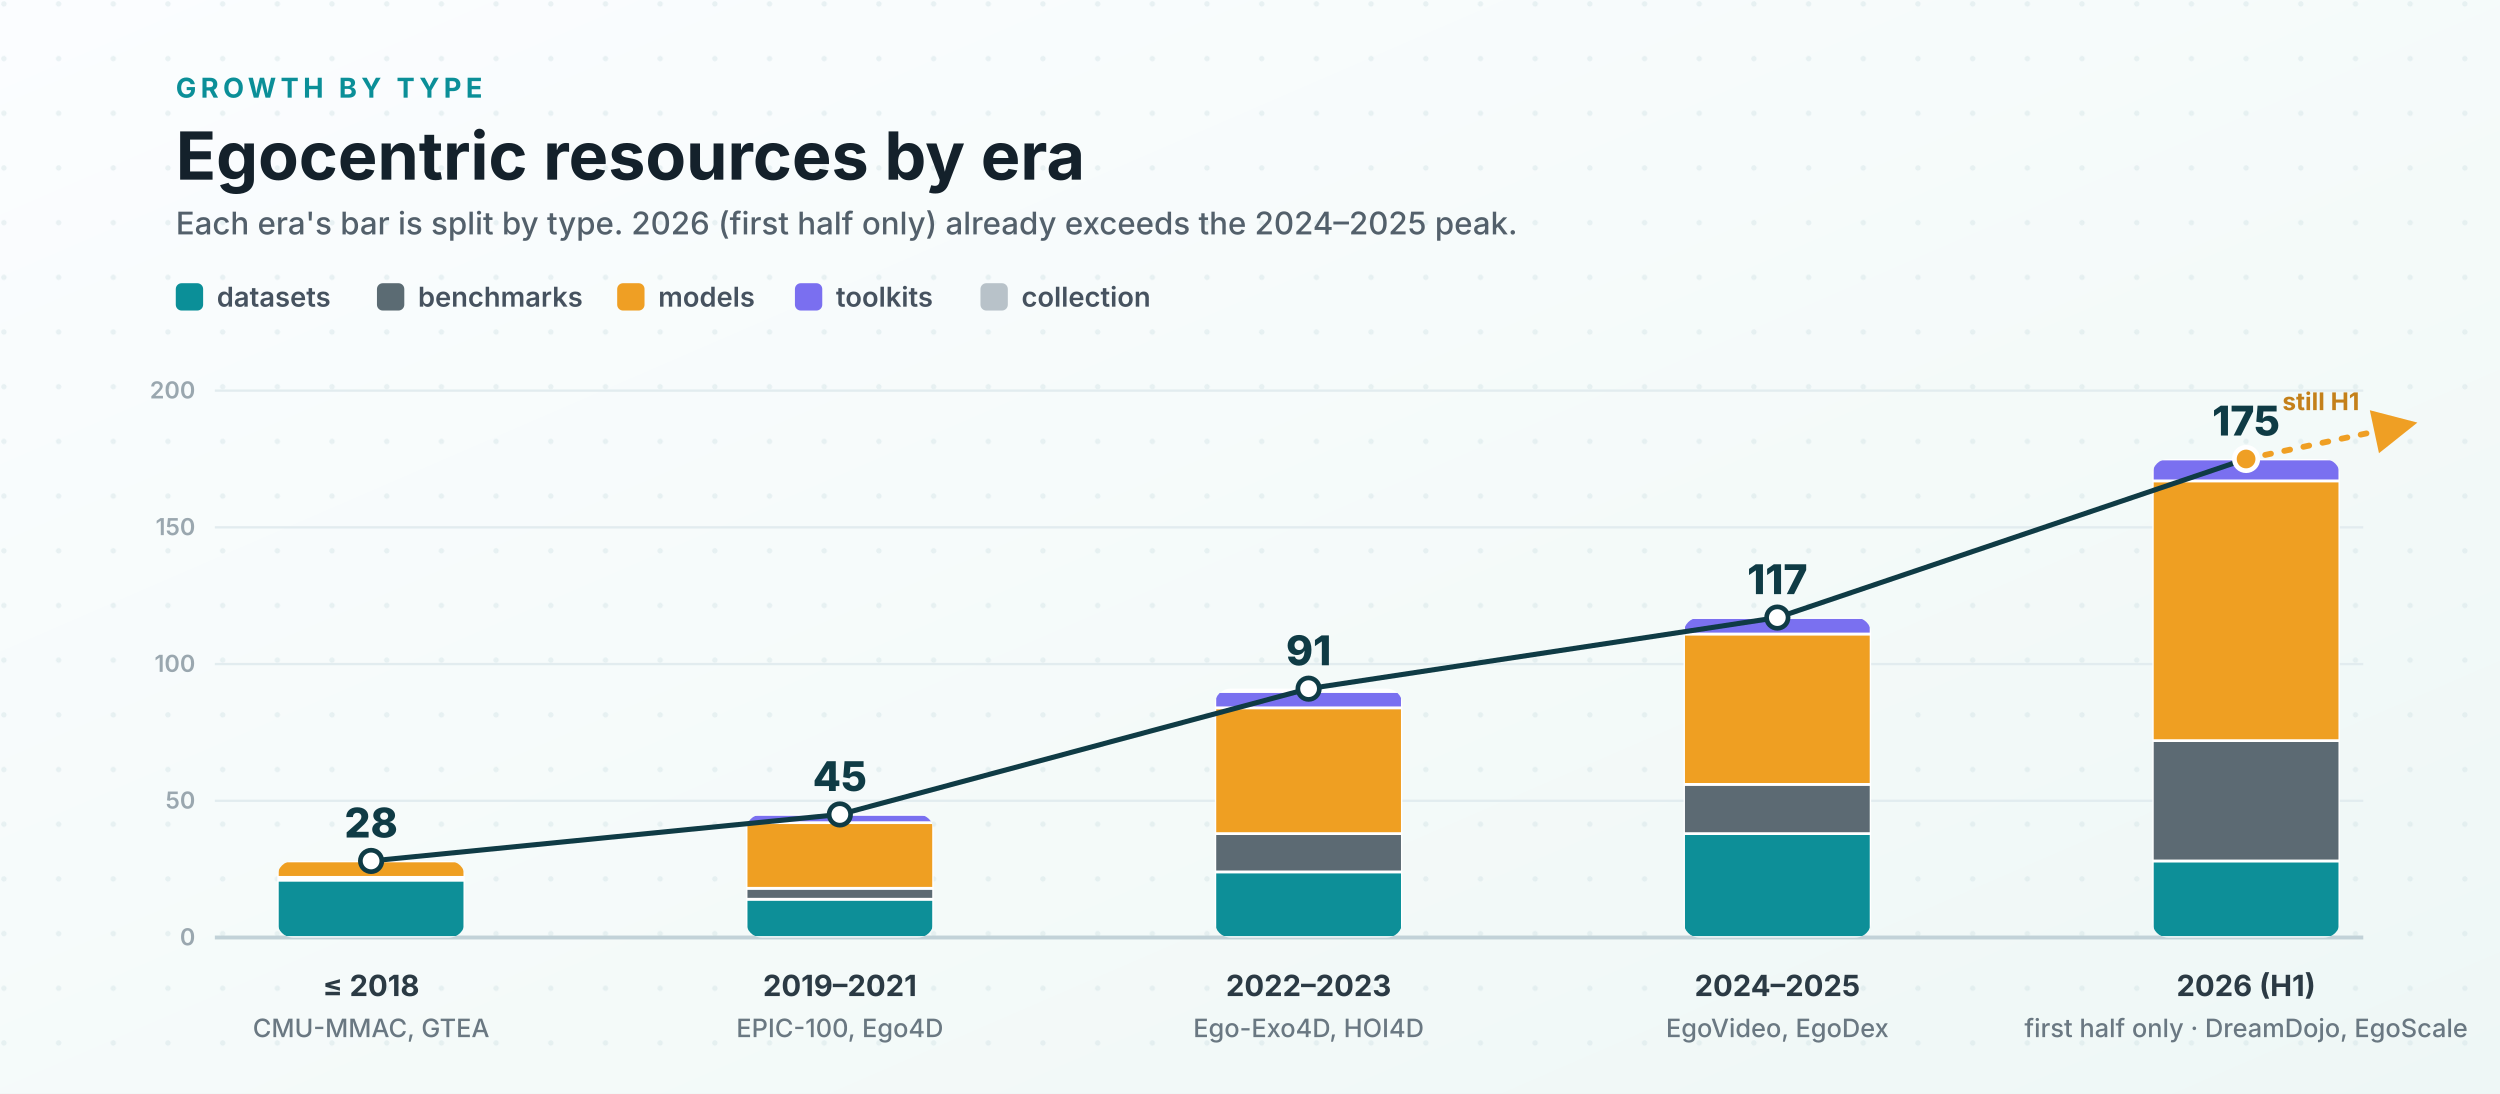
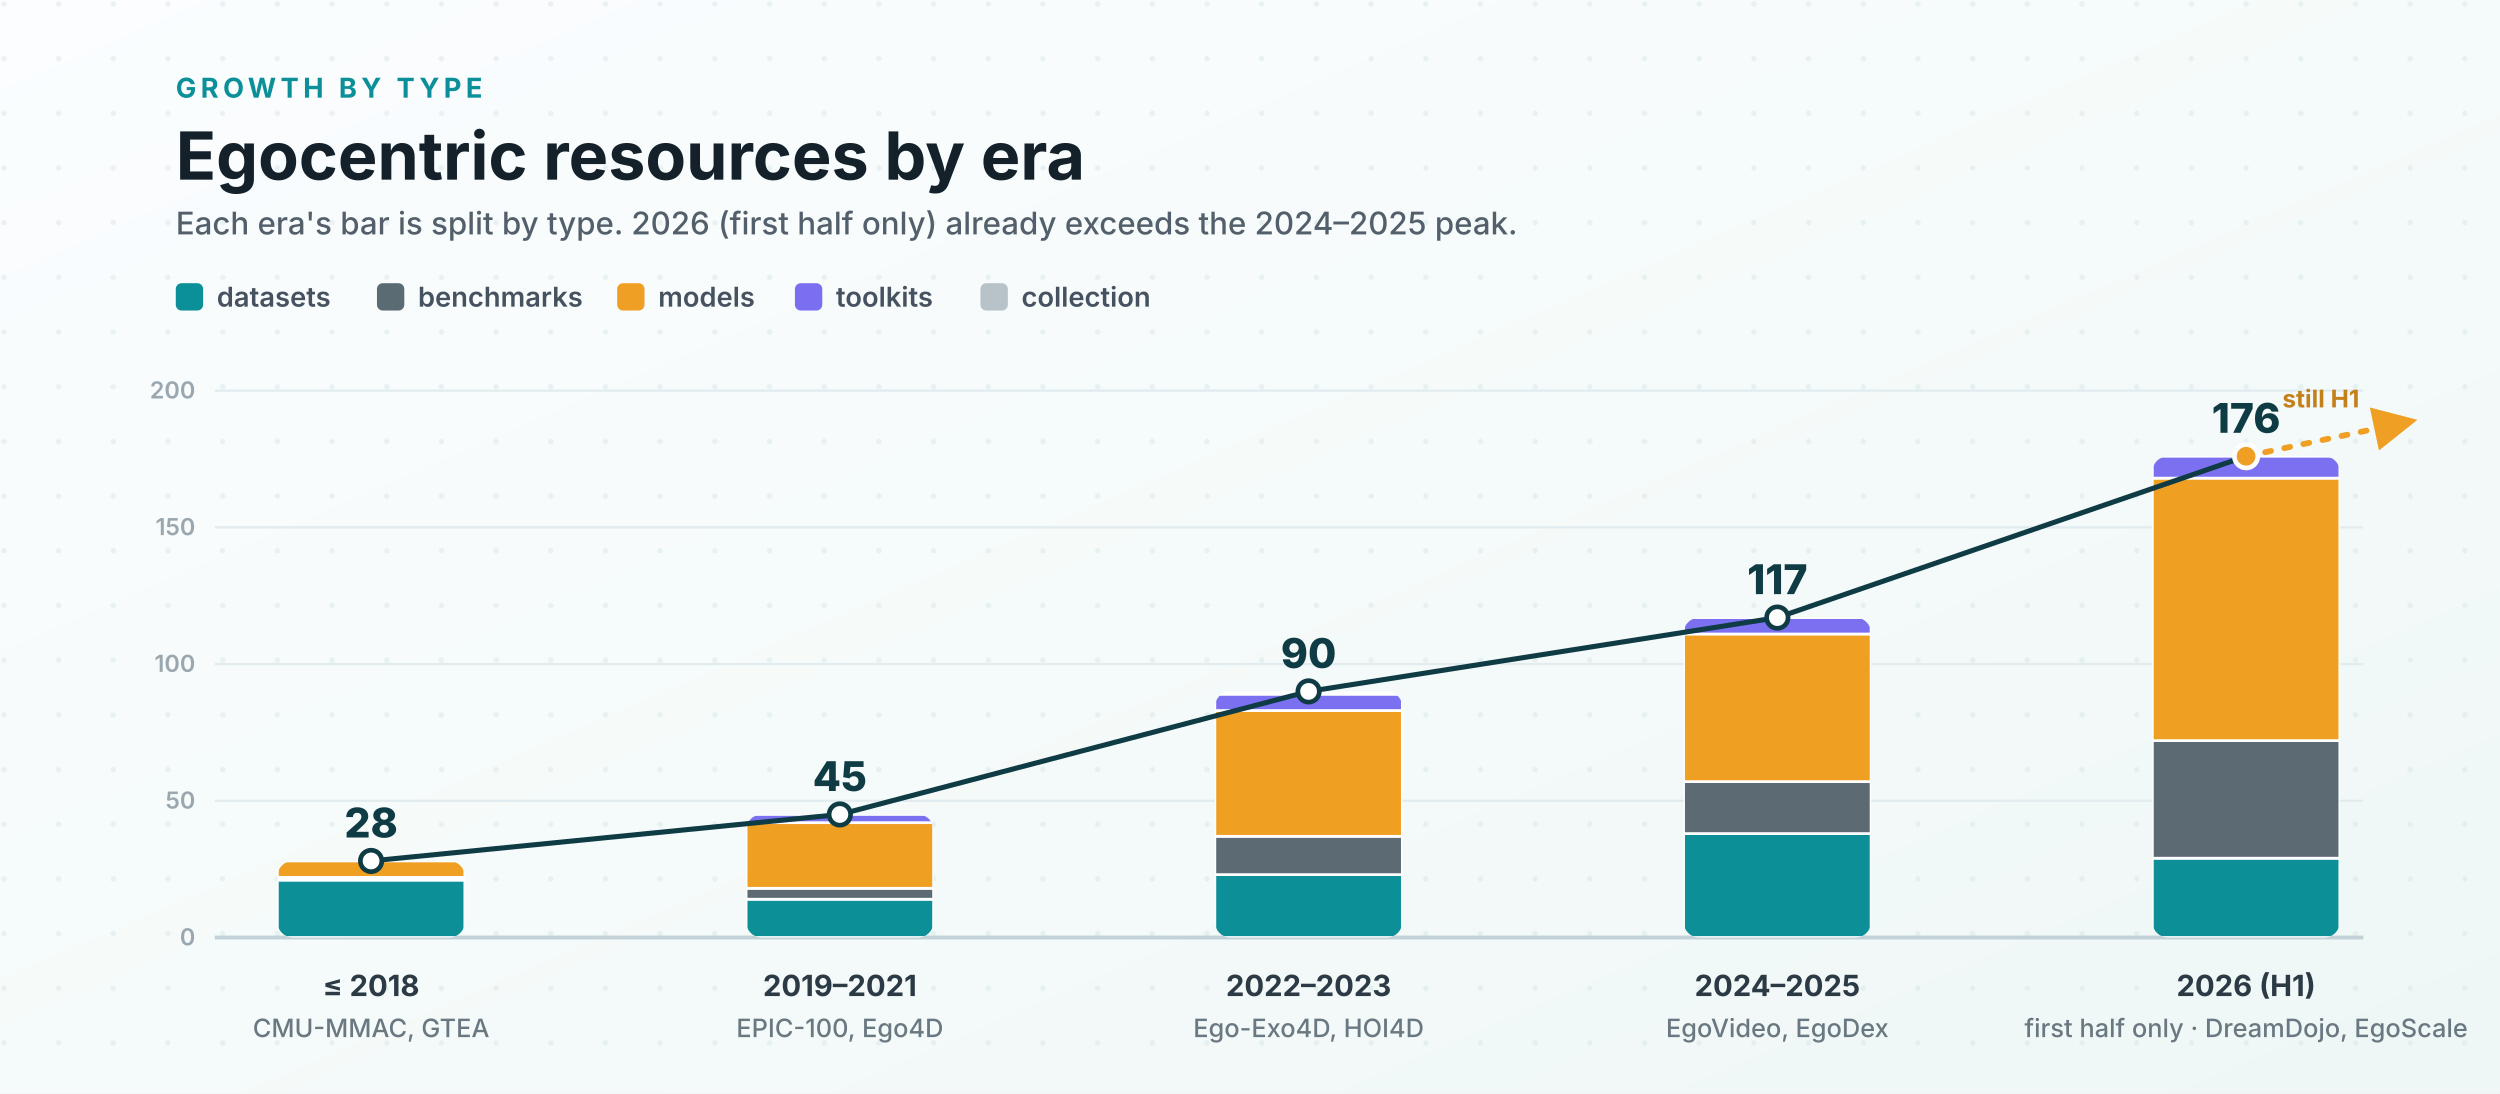
<svg xmlns="http://www.w3.org/2000/svg" viewBox="0 0 1280 560" role="img" aria-labelledby="title desc">
  <defs>
    <linearGradient id="bg" x1="0" x2="1" y1="0" y2="1">
      <stop offset="0" stop-color="#fbfdff" />
      <stop offset="0.6" stop-color="#f4faf9" />
      <stop offset="1" stop-color="#eef7f6" />
    </linearGradient>
    <pattern id="dots" width="28" height="28" patternUnits="userSpaceOnUse">
      <circle cx="2" cy="2" r="1.4" fill="#cfe0e4" opacity="0.4" />
    </pattern>
    <filter id="shadow" x="-14%" y="-14%" width="128%" height="140%">
      <feDropShadow dx="0" dy="6" stdDeviation="7" flood-color="#0f2a33" flood-opacity="0.12" />
    </filter>
    <marker id="up" viewBox="0 0 10 10" refX="6.5" refY="5" markerWidth="7.5" markerHeight="7.5" orient="auto-start-reverse">
      <path d="M0 0 L10 5 L0 10 z" fill="#ef9f24" />
    </marker>
    <clipPath id="c1">
      <rect x="142" y="440.8" width="96" height="39.2" rx="8" />
    </clipPath>
    <clipPath id="c2">
      <rect x="382" y="417" width="96" height="63" rx="8" />
    </clipPath>
    <clipPath id="c3">
-       <rect x="622" y="352.6" width="96" height="127.4" rx="8" />
+       <rect x="622" y="354" width="96" height="126" rx="8" />
    </clipPath>
    <clipPath id="c4">
      <rect x="862" y="316.2" width="96" height="163.8" rx="8" />
    </clipPath>
    <clipPath id="c5">
-       <rect x="1102" y="235" width="96" height="245" rx="8" />
+       <rect x="1102" y="233.6" width="96" height="246.4" rx="8" />
    </clipPath>
    <style>
      .ink { fill: #14212b; }
      .kicker { font: 700 14px system-ui, -apple-system, "Segoe UI", sans-serif; fill: #0b8f98; letter-spacing: .16em; }
      .title { font: 700 34px system-ui, -apple-system, "Segoe UI", sans-serif; }
      .subtitle { font: 500 16px system-ui, -apple-system, "Segoe UI", sans-serif; fill: #53606b; }
      .count { font: 800 21px system-ui, -apple-system, "Segoe UI", sans-serif; fill: #0f3b45; }
      .era { font: 700 15px system-ui, -apple-system, "Segoe UI", sans-serif; fill: #2b3a44; }
      .anchor { font: 500 13px system-ui, -apple-system, "Segoe UI", sans-serif; fill: #6a7882; }
      .grid { stroke: #e2ecef; stroke-width: 1.2; }
      .gridlabel { font: 600 12px system-ui, -apple-system, "Segoe UI", sans-serif; fill: #9aa7af; }
      .axis { stroke: #c2d2d8; stroke-width: 2; }
      .trend { stroke: #0f3b45; stroke-width: 2.6; fill: none; stroke-linejoin: round; stroke-linecap: round; }
      .proj { stroke: #ef9f24; stroke-width: 3; fill: none; stroke-dasharray: 3 7; stroke-linecap: round; }
      .note { font: 700 12.5px system-ui, -apple-system, "Segoe UI", sans-serif; fill: #c4801a; }
      .seg { stroke: #ffffff; stroke-width: 1.4; }
      .lg { font: 600 14px system-ui, -apple-system, "Segoe UI", sans-serif; fill: #46525f; }
    </style>
  </defs>
  <rect width="1280" height="560" fill="url(#bg)" />
  <rect width="1280" height="560" fill="url(#dots)" />
  <text class="kicker" x="90" y="50">GROWTH BY TYPE</text>
  <text class="title ink" x="90" y="92">Egocentric resources by era</text>
  <text class="subtitle" x="90" y="120">Each era's bar is split by type. 2026 (first half only) already exceeds the 2024–2025 peak.</text>
  <g>
    <rect x="90" y="145" width="14" height="14" rx="3" fill="#0b8f98" />
    <text class="lg" x="111" y="157">datasets</text>
    <rect x="193" y="145" width="14" height="14" rx="3" fill="#5b6b73" />
    <text class="lg" x="214" y="157">benchmarks</text>
    <rect x="316" y="145" width="14" height="14" rx="3" fill="#ef9f24" />
    <text class="lg" x="337" y="157">models</text>
    <rect x="407" y="145" width="14" height="14" rx="3" fill="#7a6ff0" />
    <text class="lg" x="428" y="157">toolkits</text>
    <rect x="502" y="145" width="14" height="14" rx="3" fill="#b8c2c9" />
    <text class="lg" x="523" y="157">collection</text>
  </g>
  <line class="grid" x1="110" y1="410" x2="1210" y2="410" />
  <text class="gridlabel" x="100" y="414" text-anchor="end">50</text>
  <line class="grid" x1="110" y1="340" x2="1210" y2="340" />
  <text class="gridlabel" x="100" y="344" text-anchor="end">100</text>
  <line class="grid" x1="110" y1="270" x2="1210" y2="270" />
  <text class="gridlabel" x="100" y="274" text-anchor="end">150</text>
  <line class="grid" x1="110" y1="200" x2="1210" y2="200" />
  <text class="gridlabel" x="100" y="204" text-anchor="end">200</text>
  <text class="gridlabel" x="100" y="484" text-anchor="end">0</text>
  <line class="axis" x1="110" y1="480" x2="1210" y2="480" />
  <g clip-path="url(#c1)" filter="url(#shadow)">
    <rect class="seg" x="142" y="450.6" width="96" height="29.4" fill="#0b8f98" />
    <rect class="seg" x="142" y="449.2" width="96" height="1.4" fill="#5b6b73" />
    <rect class="seg" x="142" y="440.8" width="96" height="8.4" fill="#ef9f24" />
  </g>
  <g clip-path="url(#c2)" filter="url(#shadow)">
    <rect class="seg" x="382" y="460.4" width="96" height="19.6" fill="#0b8f98" />
    <rect class="seg" x="382" y="454.8" width="96" height="5.6" fill="#5b6b73" />
    <rect class="seg" x="382" y="421.2" width="96" height="33.6" fill="#ef9f24" />
    <rect class="seg" x="382" y="417" width="96" height="4.2" fill="#7a6ff0" />
  </g>
  <g clip-path="url(#c3)" filter="url(#shadow)">
-     <rect class="seg" x="622" y="446.4" width="96" height="33.6" fill="#0b8f98" />
-     <rect class="seg" x="622" y="426.8" width="96" height="19.6" fill="#5b6b73" />
-     <rect class="seg" x="622" y="362.4" width="96" height="64.4" fill="#ef9f24" />
-     <rect class="seg" x="622" y="354" width="96" height="8.4" fill="#7a6ff0" />
-     <rect class="seg" x="622" y="352.6" width="96" height="1.4" fill="#b8c2c9" />
+     <rect class="seg" x="622" y="447.8" width="96" height="32.2" fill="#0b8f98" />
+     <rect class="seg" x="622" y="428.2" width="96" height="19.6" fill="#5b6b73" />
+     <rect class="seg" x="622" y="363.8" width="96" height="64.4" fill="#ef9f24" />
+     <rect class="seg" x="622" y="355.4" width="96" height="8.4" fill="#7a6ff0" />
+     <rect class="seg" x="622" y="354" width="96" height="1.4" fill="#b8c2c9" />
  </g>
  <g clip-path="url(#c4)" filter="url(#shadow)">
    <rect class="seg" x="862" y="426.8" width="96" height="53.2" fill="#0b8f98" />
-     <rect class="seg" x="862" y="401.6" width="96" height="25.2" fill="#5b6b73" />
-     <rect class="seg" x="862" y="324.6" width="96" height="77" fill="#ef9f24" />
+     <rect class="seg" x="862" y="400.2" width="96" height="26.6" fill="#5b6b73" />
+     <rect class="seg" x="862" y="324.6" width="96" height="75.6" fill="#ef9f24" />
    <rect class="seg" x="862" y="316.2" width="96" height="8.4" fill="#7a6ff0" />
  </g>
  <g clip-path="url(#c5)" filter="url(#shadow)">
-     <rect class="seg" x="1102" y="440.8" width="96" height="39.2" fill="#0b8f98" />
-     <rect class="seg" x="1102" y="379.2" width="96" height="61.6" fill="#5b6b73" />
-     <rect class="seg" x="1102" y="246.2" width="96" height="133" fill="#ef9f24" />
-     <rect class="seg" x="1102" y="235" width="96" height="11.2" fill="#7a6ff0" />
+     <rect class="seg" x="1102" y="439.4" width="96" height="40.6" fill="#0b8f98" />
+     <rect class="seg" x="1102" y="379.2" width="96" height="60.2" fill="#5b6b73" />
+     <rect class="seg" x="1102" y="244.8" width="96" height="134.4" fill="#ef9f24" />
+     <rect class="seg" x="1102" y="233.6" width="96" height="11.2" fill="#7a6ff0" />
  </g>
-   <polyline class="trend" points="190,440.8 430,417 670,352.6 910,316.2 1150,235" />
-   <path class="proj" d="M1150 235 L1230 218" marker-end="url(#up)" />
-   <text class="note" x="1208" y="210" text-anchor="end">still H1</text>
+   <polyline class="trend" points="190,440.8 430,417 670,354 910,316.2 1150,233.6" />
+   <path class="proj" d="M1150 233.6 L1230 216.6" marker-end="url(#up)" />
+   <text class="note" x="1208" y="208.6" text-anchor="end">still H1</text>
  <g>
    <circle cx="190" cy="440.8" r="5.5" fill="#ffffff" stroke="#0f3b45" stroke-width="2.4" />
    <circle cx="430" cy="417" r="5.5" fill="#ffffff" stroke="#0f3b45" stroke-width="2.4" />
-     <circle cx="670" cy="352.6" r="5.5" fill="#ffffff" stroke="#0f3b45" stroke-width="2.4" />
+     <circle cx="670" cy="354" r="5.5" fill="#ffffff" stroke="#0f3b45" stroke-width="2.4" />
    <circle cx="910" cy="316.2" r="5.5" fill="#ffffff" stroke="#0f3b45" stroke-width="2.4" />
-     <circle cx="1150" cy="235" r="6" fill="#ef9f24" stroke="#ffffff" stroke-width="2.4" />
+     <circle cx="1150" cy="233.6" r="6" fill="#ef9f24" stroke="#ffffff" stroke-width="2.4" />
  </g>
  <text class="count" x="190" y="428.8" text-anchor="middle">28</text>
  <text class="count" x="430" y="405" text-anchor="middle">45</text>
-   <text class="count" x="670" y="340.6" text-anchor="middle">91</text>
+   <text class="count" x="670" y="342" text-anchor="middle">90</text>
  <text class="count" x="910" y="304.2" text-anchor="middle">117</text>
-   <text class="count" x="1150" y="223" text-anchor="middle">175</text>
+   <text class="count" x="1150" y="221.6" text-anchor="middle">176</text>
  <text class="era" x="190" y="510" text-anchor="middle">≤ 2018</text>
  <text class="anchor" x="190" y="531" text-anchor="middle">CMU-MMAC, GTEA</text>
  <text class="era" x="430" y="510" text-anchor="middle">2019–2021</text>
  <text class="anchor" x="430" y="531" text-anchor="middle">EPIC-100, Ego4D</text>
  <text class="era" x="670" y="510" text-anchor="middle">2022–2023</text>
  <text class="anchor" x="670" y="531" text-anchor="middle">Ego-Exo4D, HOI4D</text>
  <text class="era" x="910" y="510" text-anchor="middle">2024–2025</text>
  <text class="anchor" x="910" y="531" text-anchor="middle">EgoVideo, EgoDex</text>
  <text class="era" x="1150" y="510" text-anchor="middle">2026 (H1)</text>
  <text class="anchor" x="1150" y="531" text-anchor="middle">first half only · DreamDojo, EgoScale</text>
</svg>
